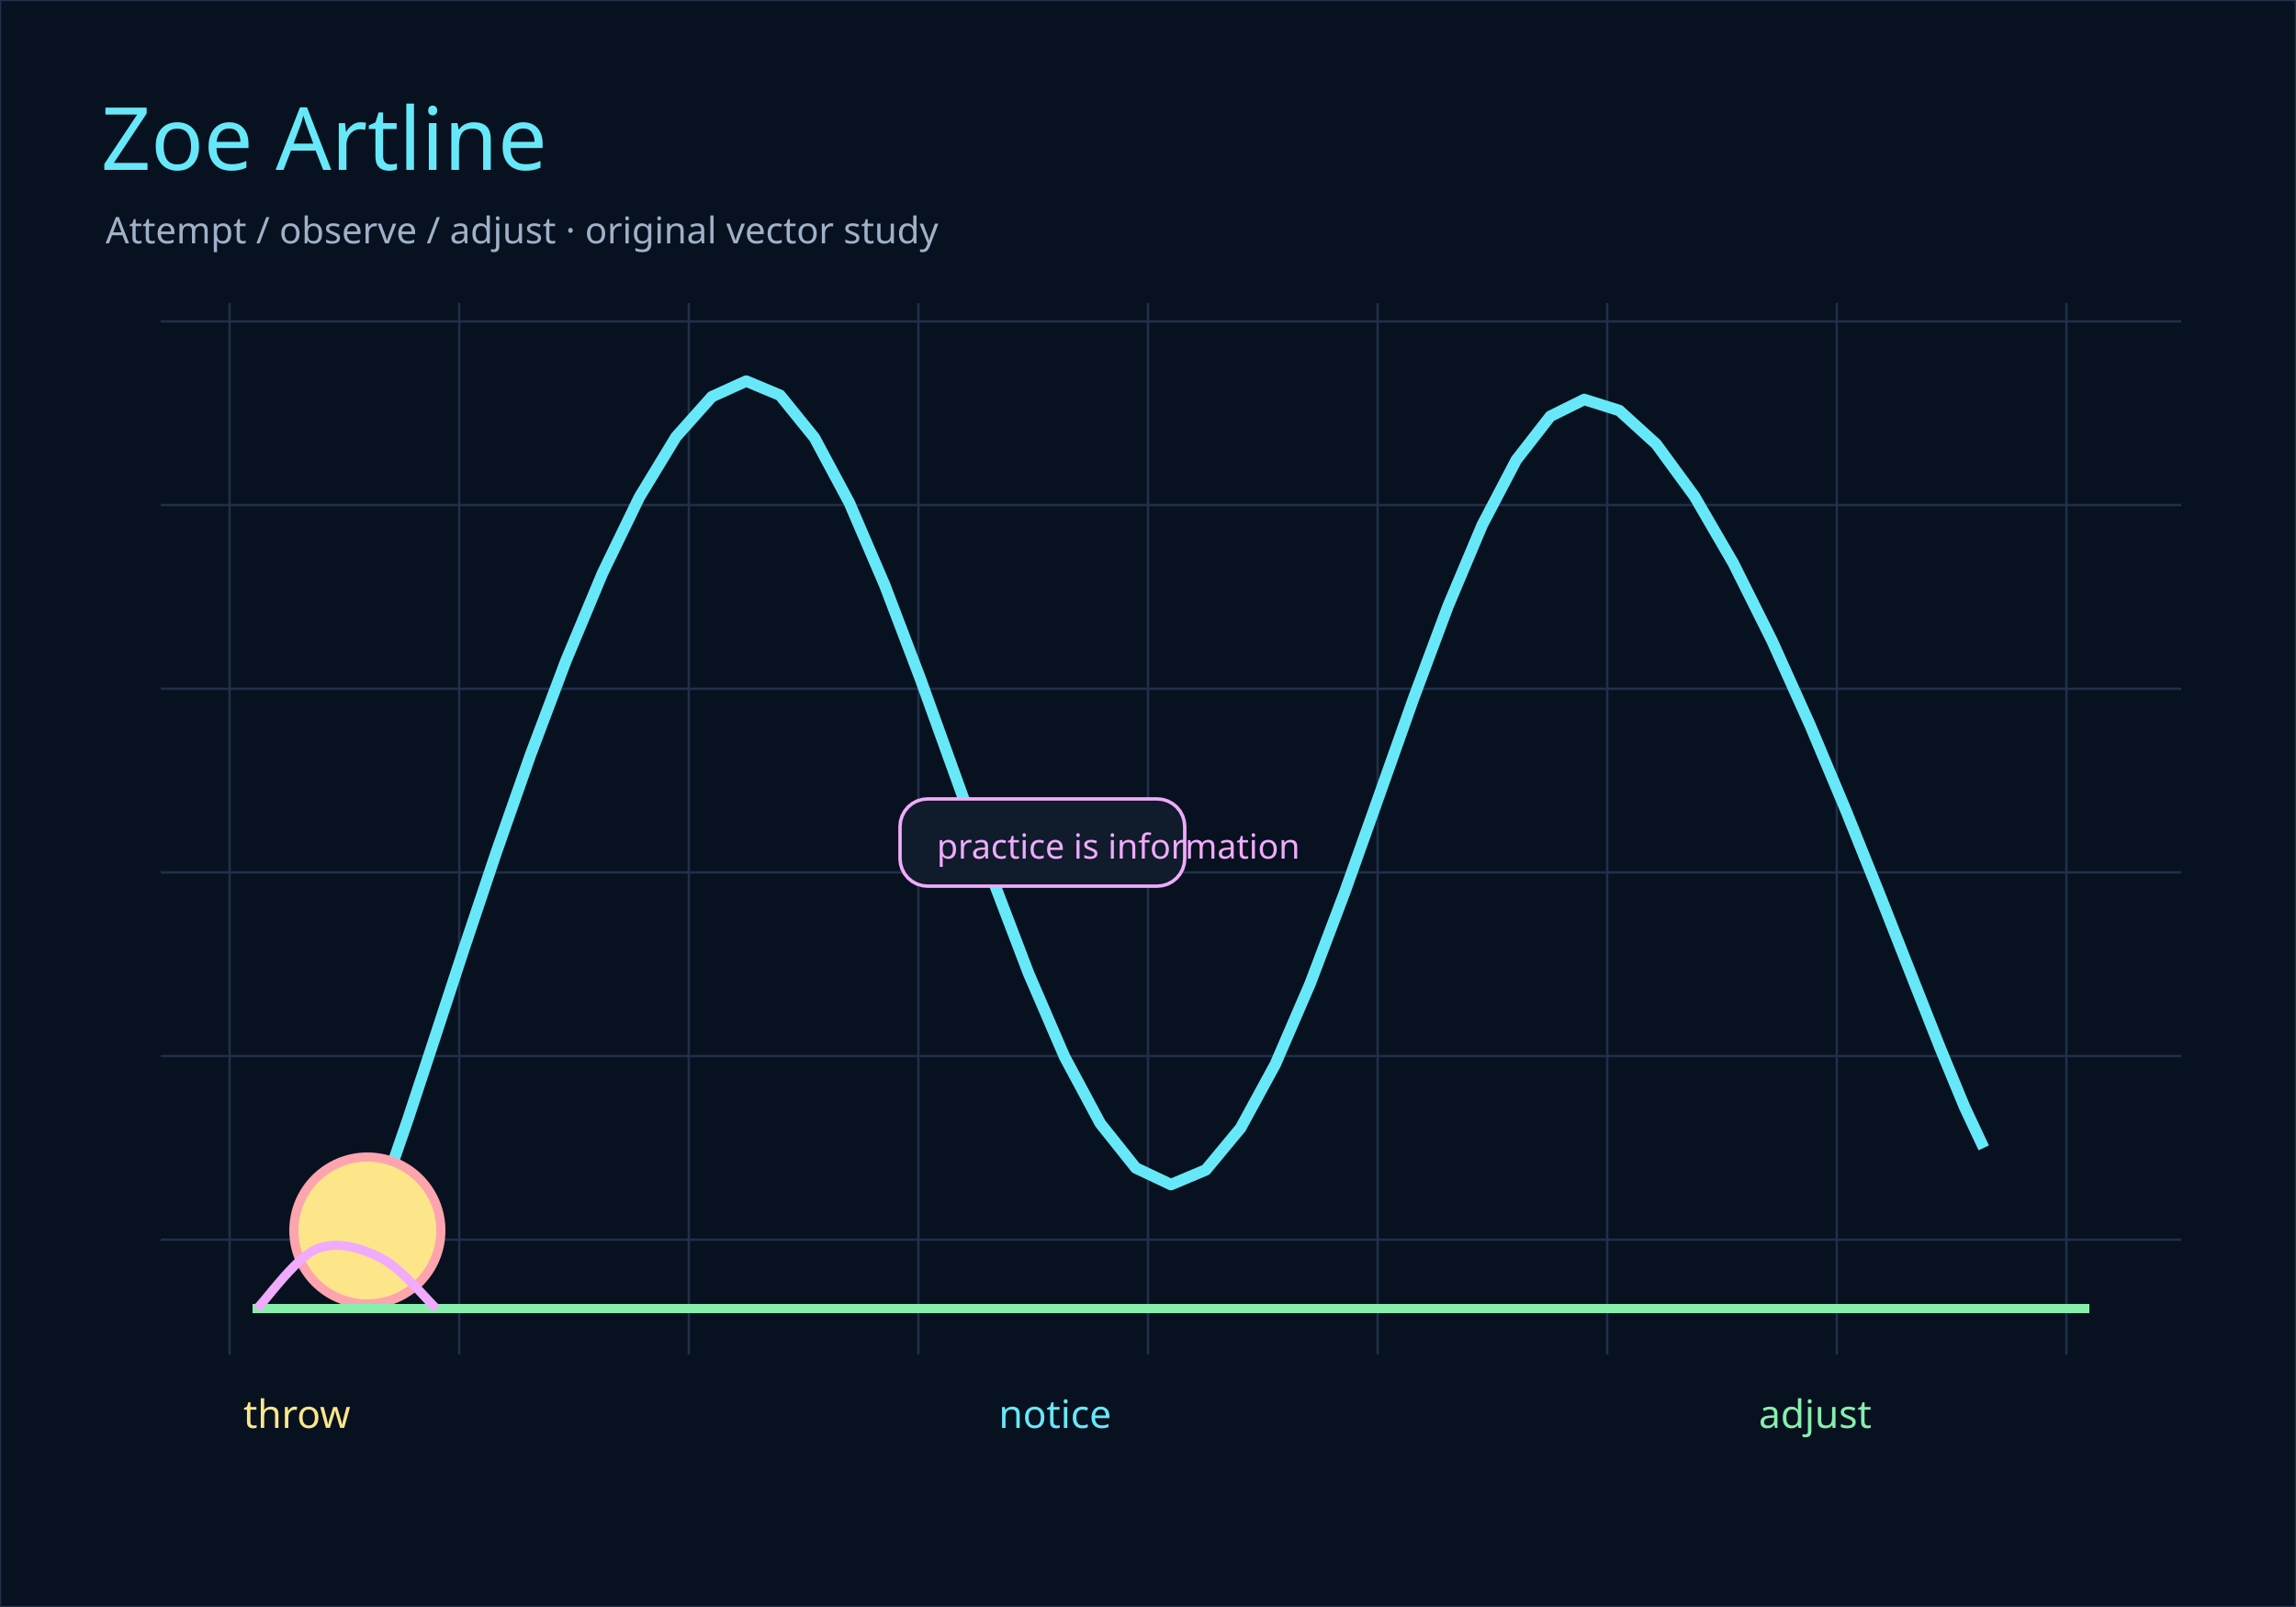
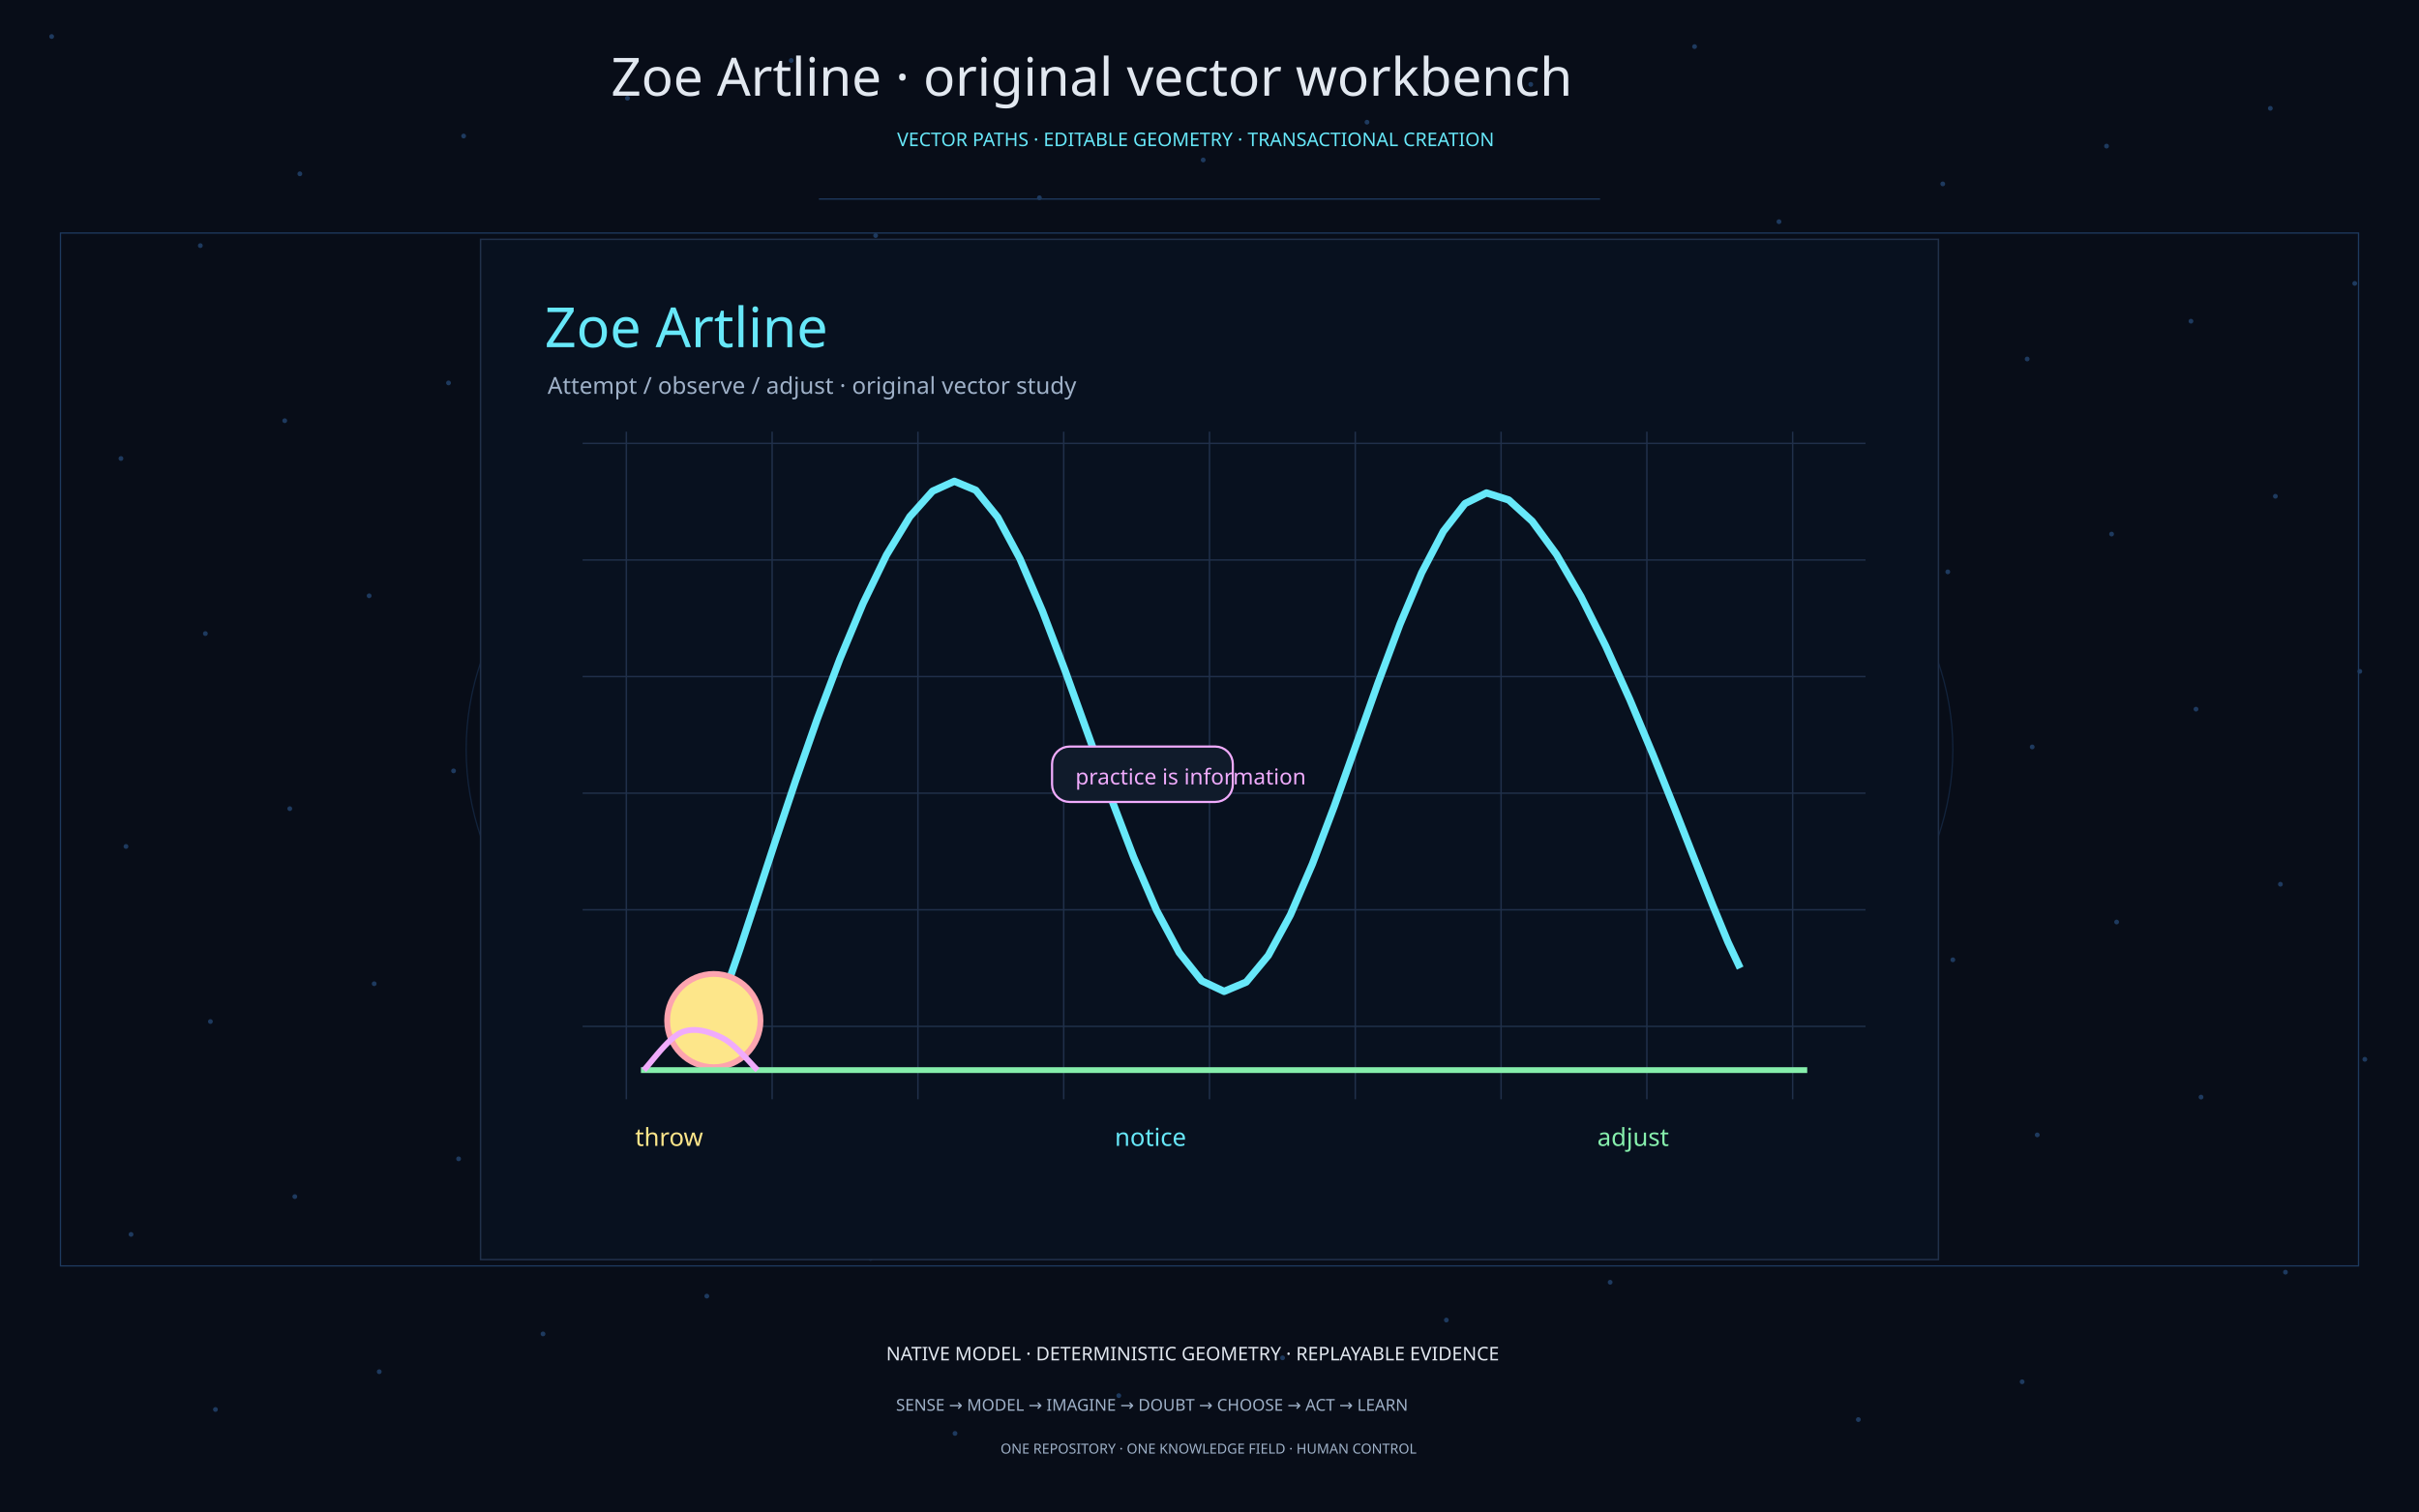
- <svg xmlns="http://www.w3.org/2000/svg" width="1400" height="980" viewBox="0 0 1000 700" role="img" aria-label="Zoe Artline · original vector workbench">
-   <rect x="0" y="0" width="1000.0" height="700.0" fill="#ffffff" />
+ <svg xmlns="http://www.w3.org/2000/svg" width="1920" height="1200" viewBox="0 0 1920 1200" role="img" aria-label="Zoe Artline · original vector workbench">
+   <rect x="0" y="0" width="1920.0" height="1200.0" fill="#ffffff" />
+   <g data-object-id="style-background">
+     <rect x="0.0" y="0.0" width="1920.0" height="1200.0" fill="#080d18" stroke="#080d18" stroke-width="1.0" />
+   </g>
+   <g data-object-id="style-star-0">
+     <ellipse cx="41.0" cy="29.0" rx="1.4" ry="1.4" fill="#1e3a5f" stroke="#1e3a5f" stroke-width="1.0" />
+   </g>
+   <g data-object-id="style-star-1">
+     <ellipse cx="238.0" cy="138.0" rx="1.4" ry="1.4" fill="#1e3a5f" stroke="#1e3a5f" stroke-width="1.0" />
+   </g>
+   <g data-object-id="style-star-2">
+     <ellipse cx="435.0" cy="247.0" rx="1.4" ry="1.4" fill="#1e3a5f" stroke="#1e3a5f" stroke-width="1.0" />
+   </g>
+   <g data-object-id="style-star-3">
+     <ellipse cx="632.0" cy="356.0" rx="1.4" ry="1.4" fill="#1e3a5f" stroke="#1e3a5f" stroke-width="1.0" />
+   </g>
+   <g data-object-id="style-star-4">
+     <ellipse cx="829.0" cy="465.0" rx="1.4" ry="1.4" fill="#1e3a5f" stroke="#1e3a5f" stroke-width="1.0" />
+   </g>
+   <g data-object-id="style-star-5">
+     <ellipse cx="1026.0" cy="574.0" rx="1.4" ry="1.4" fill="#1e3a5f" stroke="#1e3a5f" stroke-width="1.0" />
+   </g>
+   <g data-object-id="style-star-6">
+     <ellipse cx="1223.0" cy="683.0" rx="1.4" ry="1.4" fill="#1e3a5f" stroke="#1e3a5f" stroke-width="1.0" />
+   </g>
+   <g data-object-id="style-star-7">
+     <ellipse cx="1420.0" cy="792.0" rx="1.4" ry="1.4" fill="#1e3a5f" stroke="#1e3a5f" stroke-width="1.0" />
+   </g>
+   <g data-object-id="style-star-8">
+     <ellipse cx="1617.0" cy="901.0" rx="1.4" ry="1.4" fill="#1e3a5f" stroke="#1e3a5f" stroke-width="1.0" />
+   </g>
+   <g data-object-id="style-star-9">
+     <ellipse cx="1814.0" cy="1010.0" rx="1.4" ry="1.4" fill="#1e3a5f" stroke="#1e3a5f" stroke-width="1.0" />
+   </g>
+   <g data-object-id="style-star-10">
+     <ellipse cx="171.0" cy="1119.0" rx="1.4" ry="1.4" fill="#1e3a5f" stroke="#1e3a5f" stroke-width="1.0" />
+   </g>
+   <g data-object-id="style-star-11">
+     <ellipse cx="368.0" cy="108.0" rx="1.4" ry="1.4" fill="#1e3a5f" stroke="#1e3a5f" stroke-width="1.0" />
+   </g>
+   <g data-object-id="style-star-12">
+     <ellipse cx="565.0" cy="217.0" rx="1.4" ry="1.4" fill="#1e3a5f" stroke="#1e3a5f" stroke-width="1.0" />
+   </g>
+   <g data-object-id="style-star-13">
+     <ellipse cx="762.0" cy="326.0" rx="1.4" ry="1.4" fill="#1e3a5f" stroke="#1e3a5f" stroke-width="1.0" />
+   </g>
+   <g data-object-id="style-star-14">
+     <ellipse cx="959.0" cy="435.0" rx="1.4" ry="1.4" fill="#1e3a5f" stroke="#1e3a5f" stroke-width="1.0" />
+   </g>
+   <g data-object-id="style-star-15">
+     <ellipse cx="1156.0" cy="544.0" rx="1.4" ry="1.4" fill="#1e3a5f" stroke="#1e3a5f" stroke-width="1.0" />
+   </g>
+   <g data-object-id="style-star-16">
+     <ellipse cx="1353.0" cy="653.0" rx="1.4" ry="1.4" fill="#1e3a5f" stroke="#1e3a5f" stroke-width="1.0" />
+   </g>
+   <g data-object-id="style-star-17">
+     <ellipse cx="1550.0" cy="762.0" rx="1.4" ry="1.4" fill="#1e3a5f" stroke="#1e3a5f" stroke-width="1.0" />
+   </g>
+   <g data-object-id="style-star-18">
+     <ellipse cx="1747.0" cy="871.0" rx="1.4" ry="1.4" fill="#1e3a5f" stroke="#1e3a5f" stroke-width="1.0" />
+   </g>
+   <g data-object-id="style-star-19">
+     <ellipse cx="104.0" cy="980.0" rx="1.4" ry="1.4" fill="#1e3a5f" stroke="#1e3a5f" stroke-width="1.0" />
+   </g>
+   <g data-object-id="style-star-20">
+     <ellipse cx="301.0" cy="1089.0" rx="1.4" ry="1.4" fill="#1e3a5f" stroke="#1e3a5f" stroke-width="1.0" />
+   </g>
+   <g data-object-id="style-star-21">
+     <ellipse cx="498.0" cy="78.0" rx="1.4" ry="1.4" fill="#1e3a5f" stroke="#1e3a5f" stroke-width="1.0" />
+   </g>
+   <g data-object-id="style-star-22">
+     <ellipse cx="695.0" cy="187.0" rx="1.4" ry="1.4" fill="#1e3a5f" stroke="#1e3a5f" stroke-width="1.0" />
+   </g>
+   <g data-object-id="style-star-23">
+     <ellipse cx="892.0" cy="296.0" rx="1.4" ry="1.4" fill="#1e3a5f" stroke="#1e3a5f" stroke-width="1.0" />
+   </g>
+   <g data-object-id="style-star-24">
+     <ellipse cx="1089.0" cy="405.0" rx="1.4" ry="1.4" fill="#1e3a5f" stroke="#1e3a5f" stroke-width="1.0" />
+   </g>
+   <g data-object-id="style-star-25">
+     <ellipse cx="1286.0" cy="514.0" rx="1.4" ry="1.4" fill="#1e3a5f" stroke="#1e3a5f" stroke-width="1.0" />
+   </g>
+   <g data-object-id="style-star-26">
+     <ellipse cx="1483.0" cy="623.0" rx="1.4" ry="1.4" fill="#1e3a5f" stroke="#1e3a5f" stroke-width="1.0" />
+   </g>
+   <g data-object-id="style-star-27">
+     <ellipse cx="1680.0" cy="732.0" rx="1.4" ry="1.4" fill="#1e3a5f" stroke="#1e3a5f" stroke-width="1.0" />
+   </g>
+   <g data-object-id="style-star-28">
+     <ellipse cx="1877.0" cy="841.0" rx="1.4" ry="1.4" fill="#1e3a5f" stroke="#1e3a5f" stroke-width="1.0" />
+   </g>
+   <g data-object-id="style-star-29">
+     <ellipse cx="234.0" cy="950.0" rx="1.4" ry="1.4" fill="#1e3a5f" stroke="#1e3a5f" stroke-width="1.0" />
+   </g>
+   <g data-object-id="style-star-30">
+     <ellipse cx="431.0" cy="1059.0" rx="1.4" ry="1.4" fill="#1e3a5f" stroke="#1e3a5f" stroke-width="1.0" />
+   </g>
+   <g data-object-id="style-star-31">
+     <ellipse cx="628.0" cy="48.0" rx="1.4" ry="1.4" fill="#1e3a5f" stroke="#1e3a5f" stroke-width="1.0" />
+   </g>
+   <g data-object-id="style-star-32">
+     <ellipse cx="825.0" cy="157.0" rx="1.4" ry="1.4" fill="#1e3a5f" stroke="#1e3a5f" stroke-width="1.0" />
+   </g>
+   <g data-object-id="style-star-33">
+     <ellipse cx="1022.0" cy="266.0" rx="1.4" ry="1.4" fill="#1e3a5f" stroke="#1e3a5f" stroke-width="1.0" />
+   </g>
+   <g data-object-id="style-star-34">
+     <ellipse cx="1219.0" cy="375.0" rx="1.4" ry="1.4" fill="#1e3a5f" stroke="#1e3a5f" stroke-width="1.0" />
+   </g>
+   <g data-object-id="style-star-35">
+     <ellipse cx="1416.0" cy="484.0" rx="1.4" ry="1.4" fill="#1e3a5f" stroke="#1e3a5f" stroke-width="1.0" />
+   </g>
+   <g data-object-id="style-star-36">
+     <ellipse cx="1613.0" cy="593.0" rx="1.4" ry="1.4" fill="#1e3a5f" stroke="#1e3a5f" stroke-width="1.0" />
+   </g>
+   <g data-object-id="style-star-37">
+     <ellipse cx="1810.0" cy="702.0" rx="1.4" ry="1.4" fill="#1e3a5f" stroke="#1e3a5f" stroke-width="1.0" />
+   </g>
+   <g data-object-id="style-star-38">
+     <ellipse cx="167.0" cy="811.0" rx="1.4" ry="1.4" fill="#1e3a5f" stroke="#1e3a5f" stroke-width="1.0" />
+   </g>
+   <g data-object-id="style-star-39">
+     <ellipse cx="364.0" cy="920.0" rx="1.4" ry="1.4" fill="#1e3a5f" stroke="#1e3a5f" stroke-width="1.0" />
+   </g>
+   <g data-object-id="style-star-40">
+     <ellipse cx="561.0" cy="1029.0" rx="1.4" ry="1.4" fill="#1e3a5f" stroke="#1e3a5f" stroke-width="1.0" />
+   </g>
+   <g data-object-id="style-star-41">
+     <ellipse cx="758.0" cy="1138.0" rx="1.4" ry="1.4" fill="#1e3a5f" stroke="#1e3a5f" stroke-width="1.0" />
+   </g>
+   <g data-object-id="style-star-42">
+     <ellipse cx="955.0" cy="127.0" rx="1.4" ry="1.4" fill="#1e3a5f" stroke="#1e3a5f" stroke-width="1.0" />
+   </g>
+   <g data-object-id="style-star-43">
+     <ellipse cx="1152.0" cy="236.0" rx="1.4" ry="1.4" fill="#1e3a5f" stroke="#1e3a5f" stroke-width="1.0" />
+   </g>
+   <g data-object-id="style-star-44">
+     <ellipse cx="1349.0" cy="345.0" rx="1.4" ry="1.4" fill="#1e3a5f" stroke="#1e3a5f" stroke-width="1.0" />
+   </g>
+   <g data-object-id="style-star-45">
+     <ellipse cx="1546.0" cy="454.0" rx="1.4" ry="1.4" fill="#1e3a5f" stroke="#1e3a5f" stroke-width="1.0" />
+   </g>
+   <g data-object-id="style-star-46">
+     <ellipse cx="1743.0" cy="563.0" rx="1.4" ry="1.4" fill="#1e3a5f" stroke="#1e3a5f" stroke-width="1.0" />
+   </g>
+   <g data-object-id="style-star-47">
+     <ellipse cx="100.0" cy="672.0" rx="1.4" ry="1.4" fill="#1e3a5f" stroke="#1e3a5f" stroke-width="1.0" />
+   </g>
+   <g data-object-id="style-star-48">
+     <ellipse cx="297.0" cy="781.0" rx="1.4" ry="1.4" fill="#1e3a5f" stroke="#1e3a5f" stroke-width="1.0" />
+   </g>
+   <g data-object-id="style-star-49">
+     <ellipse cx="494.0" cy="890.0" rx="1.4" ry="1.4" fill="#1e3a5f" stroke="#1e3a5f" stroke-width="1.0" />
+   </g>
+   <g data-object-id="style-star-50">
+     <ellipse cx="691.0" cy="999.0" rx="1.4" ry="1.4" fill="#1e3a5f" stroke="#1e3a5f" stroke-width="1.0" />
+   </g>
+   <g data-object-id="style-star-51">
+     <ellipse cx="888.0" cy="1108.0" rx="1.4" ry="1.4" fill="#1e3a5f" stroke="#1e3a5f" stroke-width="1.0" />
+   </g>
+   <g data-object-id="style-star-52">
+     <ellipse cx="1085.0" cy="97.0" rx="1.4" ry="1.4" fill="#1e3a5f" stroke="#1e3a5f" stroke-width="1.0" />
+   </g>
+   <g data-object-id="style-star-53">
+     <ellipse cx="1282.0" cy="206.0" rx="1.4" ry="1.4" fill="#1e3a5f" stroke="#1e3a5f" stroke-width="1.0" />
+   </g>
+   <g data-object-id="style-star-54">
+     <ellipse cx="1479.0" cy="315.0" rx="1.4" ry="1.4" fill="#1e3a5f" stroke="#1e3a5f" stroke-width="1.0" />
+   </g>
+   <g data-object-id="style-star-55">
+     <ellipse cx="1676.0" cy="424.0" rx="1.4" ry="1.4" fill="#1e3a5f" stroke="#1e3a5f" stroke-width="1.0" />
+   </g>
+   <g data-object-id="style-star-56">
+     <ellipse cx="1873.0" cy="533.0" rx="1.4" ry="1.4" fill="#1e3a5f" stroke="#1e3a5f" stroke-width="1.0" />
+   </g>
+   <g data-object-id="style-star-57">
+     <ellipse cx="230.0" cy="642.0" rx="1.4" ry="1.4" fill="#1e3a5f" stroke="#1e3a5f" stroke-width="1.0" />
+   </g>
+   <g data-object-id="style-star-58">
+     <ellipse cx="427.0" cy="751.0" rx="1.4" ry="1.4" fill="#1e3a5f" stroke="#1e3a5f" stroke-width="1.0" />
+   </g>
+   <g data-object-id="style-star-59">
+     <ellipse cx="624.0" cy="860.0" rx="1.4" ry="1.4" fill="#1e3a5f" stroke="#1e3a5f" stroke-width="1.0" />
+   </g>
+   <g data-object-id="style-star-60">
+     <ellipse cx="821.0" cy="969.0" rx="1.4" ry="1.4" fill="#1e3a5f" stroke="#1e3a5f" stroke-width="1.0" />
+   </g>
+   <g data-object-id="style-star-61">
+     <ellipse cx="1018.0" cy="1078.0" rx="1.4" ry="1.4" fill="#1e3a5f" stroke="#1e3a5f" stroke-width="1.0" />
+   </g>
+   <g data-object-id="style-star-62">
+     <ellipse cx="1215.0" cy="67.0" rx="1.4" ry="1.4" fill="#1e3a5f" stroke="#1e3a5f" stroke-width="1.0" />
+   </g>
+   <g data-object-id="style-star-63">
+     <ellipse cx="1412.0" cy="176.0" rx="1.4" ry="1.4" fill="#1e3a5f" stroke="#1e3a5f" stroke-width="1.0" />
+   </g>
+   <g data-object-id="style-star-64">
+     <ellipse cx="1609.0" cy="285.0" rx="1.4" ry="1.4" fill="#1e3a5f" stroke="#1e3a5f" stroke-width="1.0" />
+   </g>
+   <g data-object-id="style-star-65">
+     <ellipse cx="1806.0" cy="394.0" rx="1.4" ry="1.4" fill="#1e3a5f" stroke="#1e3a5f" stroke-width="1.0" />
+   </g>
+   <g data-object-id="style-star-66">
+     <ellipse cx="163.0" cy="503.0" rx="1.4" ry="1.4" fill="#1e3a5f" stroke="#1e3a5f" stroke-width="1.0" />
+   </g>
+   <g data-object-id="style-star-67">
+     <ellipse cx="360.0" cy="612.0" rx="1.4" ry="1.4" fill="#1e3a5f" stroke="#1e3a5f" stroke-width="1.0" />
+   </g>
+   <g data-object-id="style-star-68">
+     <ellipse cx="557.0" cy="721.0" rx="1.4" ry="1.4" fill="#1e3a5f" stroke="#1e3a5f" stroke-width="1.0" />
+   </g>
+   <g data-object-id="style-star-69">
+     <ellipse cx="754.0" cy="830.0" rx="1.4" ry="1.4" fill="#1e3a5f" stroke="#1e3a5f" stroke-width="1.0" />
+   </g>
+   <g data-object-id="style-star-70">
+     <ellipse cx="951.0" cy="939.0" rx="1.4" ry="1.4" fill="#1e3a5f" stroke="#1e3a5f" stroke-width="1.0" />
+   </g>
+   <g data-object-id="style-star-71">
+     <ellipse cx="1148.0" cy="1048.0" rx="1.4" ry="1.4" fill="#1e3a5f" stroke="#1e3a5f" stroke-width="1.0" />
+   </g>
+   <g data-object-id="style-star-72">
+     <ellipse cx="1345.0" cy="37.0" rx="1.4" ry="1.4" fill="#1e3a5f" stroke="#1e3a5f" stroke-width="1.0" />
+   </g>
+   <g data-object-id="style-star-73">
+     <ellipse cx="1542.0" cy="146.0" rx="1.4" ry="1.4" fill="#1e3a5f" stroke="#1e3a5f" stroke-width="1.0" />
+   </g>
+   <g data-object-id="style-star-74">
+     <ellipse cx="1739.0" cy="255.0" rx="1.4" ry="1.4" fill="#1e3a5f" stroke="#1e3a5f" stroke-width="1.0" />
+   </g>
+   <g data-object-id="style-star-75">
+     <ellipse cx="96.0" cy="364.0" rx="1.4" ry="1.4" fill="#1e3a5f" stroke="#1e3a5f" stroke-width="1.0" />
+   </g>
+   <g data-object-id="style-star-76">
+     <ellipse cx="293.0" cy="473.0" rx="1.4" ry="1.4" fill="#1e3a5f" stroke="#1e3a5f" stroke-width="1.0" />
+   </g>
+   <g data-object-id="style-star-77">
+     <ellipse cx="490.0" cy="582.0" rx="1.4" ry="1.4" fill="#1e3a5f" stroke="#1e3a5f" stroke-width="1.0" />
+   </g>
+   <g data-object-id="style-star-78">
+     <ellipse cx="687.0" cy="691.0" rx="1.4" ry="1.4" fill="#1e3a5f" stroke="#1e3a5f" stroke-width="1.0" />
+   </g>
+   <g data-object-id="style-star-79">
+     <ellipse cx="884.0" cy="800.0" rx="1.4" ry="1.4" fill="#1e3a5f" stroke="#1e3a5f" stroke-width="1.0" />
+   </g>
+   <g data-object-id="style-star-80">
+     <ellipse cx="1081.0" cy="909.0" rx="1.4" ry="1.4" fill="#1e3a5f" stroke="#1e3a5f" stroke-width="1.0" />
+   </g>
+   <g data-object-id="style-star-81">
+     <ellipse cx="1278.0" cy="1018.0" rx="1.4" ry="1.4" fill="#1e3a5f" stroke="#1e3a5f" stroke-width="1.0" />
+   </g>
+   <g data-object-id="style-star-82">
+     <ellipse cx="1475.0" cy="1127.0" rx="1.4" ry="1.4" fill="#1e3a5f" stroke="#1e3a5f" stroke-width="1.0" />
+   </g>
+   <g data-object-id="style-star-83">
+     <ellipse cx="1672.0" cy="116.0" rx="1.4" ry="1.4" fill="#1e3a5f" stroke="#1e3a5f" stroke-width="1.0" />
+   </g>
+   <g data-object-id="style-star-84">
+     <ellipse cx="1869.0" cy="225.0" rx="1.4" ry="1.4" fill="#1e3a5f" stroke="#1e3a5f" stroke-width="1.0" />
+   </g>
+   <g data-object-id="style-star-85">
+     <ellipse cx="226.0" cy="334.0" rx="1.4" ry="1.4" fill="#1e3a5f" stroke="#1e3a5f" stroke-width="1.0" />
+   </g>
+   <g data-object-id="style-star-86">
+     <ellipse cx="423.0" cy="443.0" rx="1.4" ry="1.4" fill="#1e3a5f" stroke="#1e3a5f" stroke-width="1.0" />
+   </g>
+   <g data-object-id="style-star-87">
+     <ellipse cx="620.0" cy="552.0" rx="1.4" ry="1.4" fill="#1e3a5f" stroke="#1e3a5f" stroke-width="1.0" />
+   </g>
+   <g data-object-id="style-star-88">
+     <ellipse cx="817.0" cy="661.0" rx="1.4" ry="1.4" fill="#1e3a5f" stroke="#1e3a5f" stroke-width="1.0" />
+   </g>
+   <g data-object-id="style-star-89">
+     <ellipse cx="1014.0" cy="770.0" rx="1.4" ry="1.4" fill="#1e3a5f" stroke="#1e3a5f" stroke-width="1.0" />
+   </g>
+   <g data-object-id="style-star-90">
+     <ellipse cx="1211.0" cy="879.0" rx="1.4" ry="1.4" fill="#1e3a5f" stroke="#1e3a5f" stroke-width="1.0" />
+   </g>
+   <g data-object-id="style-star-91">
+     <ellipse cx="1408.0" cy="988.0" rx="1.4" ry="1.4" fill="#1e3a5f" stroke="#1e3a5f" stroke-width="1.0" />
+   </g>
+   <g data-object-id="style-star-92">
+     <ellipse cx="1605.0" cy="1097.0" rx="1.4" ry="1.4" fill="#1e3a5f" stroke="#1e3a5f" stroke-width="1.0" />
+   </g>
+   <g data-object-id="style-star-93">
+     <ellipse cx="1802.0" cy="86.0" rx="1.4" ry="1.4" fill="#1e3a5f" stroke="#1e3a5f" stroke-width="1.0" />
+   </g>
+   <g data-object-id="style-star-94">
+     <ellipse cx="159.0" cy="195.0" rx="1.4" ry="1.4" fill="#1e3a5f" stroke="#1e3a5f" stroke-width="1.0" />
+   </g>
+   <g data-object-id="style-star-95">
+     <ellipse cx="356.0" cy="304.0" rx="1.4" ry="1.4" fill="#1e3a5f" stroke="#1e3a5f" stroke-width="1.0" />
+   </g>
+   <g data-object-id="style-title">
+     <text x="484.98" y="76.0" font-family="sans-serif" font-size="42.0" fill="#e2e8f0">Zoe Artline · original vector workbench</text>
+   </g>
+   <g data-object-id="style-subtitle">
+     <text x="712.05" y="116.0" font-family="sans-serif" font-size="15.0" fill="#67e8f9">VECTOR PATHS · EDITABLE GEOMETRY · TRANSACTIONAL CREATION</text>
+   </g>
+   <g data-object-id="style-header-rule">
+     <polyline points="650,158 1270,158" stroke-linejoin="round" fill="none" stroke="#1e3a5f" stroke-width="1.0" />
+   </g>
+   <g data-object-id="style-content-frame">
+     <rect x="48.0" y="185.0" width="1824.0" height="820.0" fill="none" stroke="#1e3a5f" stroke-width="1.0" />
+   </g>
+   <g data-object-id="style-content-orbit">
+     <ellipse cx="960.0" cy="595.0" rx="590.0" ry="350.0" fill="none" stroke="#12233c" stroke-width="1.0" />
+   </g>
  <g data-object-id="element-1">
-     <rect x="0.0" y="0.0" width="1000.0" height="700.0" fill="#08111f" stroke="#20304a" stroke-width="1.0" />
+     <rect x="381.429" y="190" width="1157.143" height="810.0" fill="#08111f" stroke="#20304a" stroke-width="1.157" />
  </g>
  <g data-object-id="element-2">
-     <text x="44.0" y="74.0" font-family="sans-serif" font-size="38.0" fill="#67e8f9">Zoe Artline</text>
+     <text x="432.343" y="275.629" font-family="sans-serif" font-size="43.971" fill="#67e8f9">Zoe Artline</text>
  </g>
  <g data-object-id="element-3">
-     <text x="46.0" y="106.0" font-family="sans-serif" font-size="16.0" fill="#9fb1c8">Attempt / observe / adjust · original vector study</text>
+     <text x="434.657" y="312.657" font-family="sans-serif" font-size="18.514" fill="#9fb1c8">Attempt / observe / adjust · original vector study</text>
  </g>
  <g data-object-id="element-4">
-     <polyline points="100,132 100,590" stroke-linejoin="round" fill="none" stroke="#20304a" stroke-width="1.0" />
+     <polyline points="497.143,342.743 497.143,872.714" stroke-linejoin="round" fill="none" stroke="#20304a" stroke-width="1.157" />
  </g>
  <g data-object-id="element-5">
-     <polyline points="200,132 200,590" stroke-linejoin="round" fill="none" stroke="#20304a" stroke-width="1.0" />
+     <polyline points="612.857,342.743 612.857,872.714" stroke-linejoin="round" fill="none" stroke="#20304a" stroke-width="1.157" />
  </g>
  <g data-object-id="element-6">
-     <polyline points="300,132 300,590" stroke-linejoin="round" fill="none" stroke="#20304a" stroke-width="1.0" />
+     <polyline points="728.571,342.743 728.571,872.714" stroke-linejoin="round" fill="none" stroke="#20304a" stroke-width="1.157" />
  </g>
  <g data-object-id="element-7">
-     <polyline points="400,132 400,590" stroke-linejoin="round" fill="none" stroke="#20304a" stroke-width="1.0" />
+     <polyline points="844.286,342.743 844.286,872.714" stroke-linejoin="round" fill="none" stroke="#20304a" stroke-width="1.157" />
  </g>
  <g data-object-id="element-8">
-     <polyline points="500,132 500,590" stroke-linejoin="round" fill="none" stroke="#20304a" stroke-width="1.0" />
+     <polyline points="960,342.743 960,872.714" stroke-linejoin="round" fill="none" stroke="#20304a" stroke-width="1.157" />
  </g>
  <g data-object-id="element-9">
-     <polyline points="600,132 600,590" stroke-linejoin="round" fill="none" stroke="#20304a" stroke-width="1.0" />
+     <polyline points="1075.71,342.743 1075.71,872.714" stroke-linejoin="round" fill="none" stroke="#20304a" stroke-width="1.157" />
  </g>
  <g data-object-id="element-10">
-     <polyline points="700,132 700,590" stroke-linejoin="round" fill="none" stroke="#20304a" stroke-width="1.0" />
+     <polyline points="1191.43,342.743 1191.43,872.714" stroke-linejoin="round" fill="none" stroke="#20304a" stroke-width="1.157" />
  </g>
  <g data-object-id="element-11">
-     <polyline points="800,132 800,590" stroke-linejoin="round" fill="none" stroke="#20304a" stroke-width="1.0" />
+     <polyline points="1307.14,342.743 1307.14,872.714" stroke-linejoin="round" fill="none" stroke="#20304a" stroke-width="1.157" />
  </g>
  <g data-object-id="element-12">
-     <polyline points="900,132 900,590" stroke-linejoin="round" fill="none" stroke="#20304a" stroke-width="1.0" />
+     <polyline points="1422.86,342.743 1422.86,872.714" stroke-linejoin="round" fill="none" stroke="#20304a" stroke-width="1.157" />
  </g>
  <g data-object-id="element-13">
-     <polyline points="70,140 950,140" stroke-linejoin="round" fill="none" stroke="#20304a" stroke-width="1.0" />
+     <polyline points="462.429,352 1480.71,352" stroke-linejoin="round" fill="none" stroke="#20304a" stroke-width="1.157" />
  </g>
  <g data-object-id="element-14">
-     <polyline points="70,220 950,220" stroke-linejoin="round" fill="none" stroke="#20304a" stroke-width="1.0" />
+     <polyline points="462.429,444.571 1480.71,444.571" stroke-linejoin="round" fill="none" stroke="#20304a" stroke-width="1.157" />
  </g>
  <g data-object-id="element-15">
-     <polyline points="70,300 950,300" stroke-linejoin="round" fill="none" stroke="#20304a" stroke-width="1.0" />
+     <polyline points="462.429,537.143 1480.71,537.143" stroke-linejoin="round" fill="none" stroke="#20304a" stroke-width="1.157" />
  </g>
  <g data-object-id="element-16">
-     <polyline points="70,380 950,380" stroke-linejoin="round" fill="none" stroke="#20304a" stroke-width="1.0" />
+     <polyline points="462.429,629.714 1480.71,629.714" stroke-linejoin="round" fill="none" stroke="#20304a" stroke-width="1.157" />
  </g>
  <g data-object-id="element-17">
-     <polyline points="70,460 950,460" stroke-linejoin="round" fill="none" stroke="#20304a" stroke-width="1.0" />
+     <polyline points="462.429,722.286 1480.71,722.286" stroke-linejoin="round" fill="none" stroke="#20304a" stroke-width="1.157" />
  </g>
  <g data-object-id="element-18">
-     <polyline points="70,540 950,540" stroke-linejoin="round" fill="none" stroke="#20304a" stroke-width="1.0" />
+     <polyline points="462.429,814.857 1480.71,814.857" stroke-linejoin="round" fill="none" stroke="#20304a" stroke-width="1.157" />
  </g>
  <g data-object-id="element-19">
-     <polyline points="160,536 167.909,515.829 177.72,487.412 189.18,452.641 202.037,413.407 216.04,371.605 230.938,329.125 246.477,287.861 262.407,249.704 278.477,216.547 294.433,190.282 310.025,172.803 325,166 339.732,172.161 354.734,190.676 369.961,219.094 385.37,254.963 400.919,295.832 416.562,339.25 432.258,382.765 447.963,423.926 463.633,460.281 479.225,489.38 494.695,508.77 510,516 525.194,509.602 540.359,491.315 555.492,463.5 570.593,428.519 585.658,388.731 600.688,346.5 615.679,304.185 630.63,264.148 645.539,228.75 660.405,200.352 675.226,181.315 690,174 705.264,178.817 721.361,193.449 738,216.172 754.889,245.259 771.736,278.986 788.25,315.625 804.139,353.452 819.111,390.741 832.875,425.766 845.139,456.801 855.611,482.121 864,500" stroke-linejoin="round" fill="none" stroke="#67e8f9" stroke-width="5.0" />
+     <polyline points="566.571,810.229 575.724,786.888 587.076,754.005 600.336,713.77 615.214,668.371 631.418,620 648.656,570.845 666.638,523.096 685.071,478.943 703.666,440.576 722.129,410.184 740.171,389.957 757.5,382.086 774.547,389.215 791.906,410.639 809.526,443.523 827.357,485.029 845.349,532.32 863.451,582.561 881.613,632.914 899.786,680.543 917.918,722.611 935.96,756.282 953.861,778.719 971.571,787.086 989.153,779.682 1006.7,758.521 1024.21,726.336 1041.69,685.857 1059.12,639.818 1076.51,590.95 1093.86,541.986 1111.16,495.657 1128.41,454.696 1145.61,421.836 1162.76,399.807 1179.86,391.343 1197.52,396.916 1216.15,413.848 1235.4,440.142 1254.94,473.8 1274.44,512.826 1293.55,555.223 1311.93,598.994 1329.26,642.143 1345.18,682.672 1359.38,718.584 1371.49,747.883 1381.2,768.571" stroke-linejoin="round" fill="none" stroke="#67e8f9" stroke-width="5.786" />
  </g>
  <g data-object-id="element-20">
-     <ellipse cx="160.0" cy="536.0" rx="32.0" ry="32.0" fill="#fde68a" stroke="#fda4af" stroke-width="4.0" />
+     <ellipse cx="566.571" cy="810.229" rx="37.029" ry="37.029" fill="#fde68a" stroke="#fda4af" stroke-width="4.629" />
  </g>
  <g data-object-id="element-21">
-     <polyline points="110,570 910,570" stroke-linejoin="round" fill="none" stroke="#86efac" stroke-width="4.0" />
+     <polyline points="508.714,849.571 1434.43,849.571" stroke-linejoin="round" fill="none" stroke="#86efac" stroke-width="4.629" />
  </g>
  <g data-object-id="element-22">
-     <polyline points="112,570 113.25,568.648 114.806,566.824 116.625,564.625 118.667,562.148 120.889,559.491 123.25,556.75 125.708,554.023 128.222,551.407 130.75,549 133.25,546.898 135.681,545.199 138,544 140.276,543.226 142.597,542.722 144.953,542.469 147.333,542.444 149.727,542.628 152.125,543 154.516,543.538 156.889,544.222 159.234,545.031 161.542,545.944 163.8,546.941 166,548 168.216,549.273 170.509,550.88 172.844,552.75 175.185,554.815 177.499,557.005 179.75,559.25 181.904,561.481 183.926,563.63 185.781,565.625 187.435,567.398 188.853,568.88 190,570" stroke-linejoin="round" fill="none" stroke="#f0abfc" stroke-width="4.0" />
+     <polyline points="511.029,849.571 512.475,848.007 514.275,845.896 516.38,843.352 518.743,840.486 521.314,837.411 524.046,834.239 526.891,831.084 529.8,828.057 532.725,825.271 535.618,822.839 538.43,820.873 541.114,819.486 543.748,818.59 546.434,818.007 549.16,817.714 551.914,817.686 554.685,817.899 557.459,818.329 560.225,818.951 562.971,819.743 565.685,820.679 568.355,821.736 570.969,822.889 573.514,824.114 576.079,825.588 578.732,827.446 581.433,829.611 584.143,832 586.82,834.534 589.425,837.132 591.917,839.714 594.257,842.2 596.404,844.509 598.318,846.561 599.958,848.275 601.286,849.571" stroke-linejoin="round" fill="none" stroke="#f0abfc" stroke-width="4.629" />
  </g>
  <g data-object-id="element-23">
-     <text x="106.0" y="622.0" font-family="sans-serif" font-size="17.0" fill="#fde68a">throw</text>
+     <text x="504.086" y="909.743" font-family="sans-serif" font-size="19.671" fill="#fde68a">throw</text>
  </g>
  <g data-object-id="element-24">
-     <text x="435.0" y="622.0" font-family="sans-serif" font-size="17.0" fill="#67e8f9">notice</text>
+     <text x="884.786" y="909.743" font-family="sans-serif" font-size="19.671" fill="#67e8f9">notice</text>
  </g>
  <g data-object-id="element-25">
-     <text x="766.0" y="622.0" font-family="sans-serif" font-size="17.0" fill="#86efac">adjust</text>
+     <text x="1267.8" y="909.743" font-family="sans-serif" font-size="19.671" fill="#86efac">adjust</text>
  </g>
  <g data-object-id="element-26">
-     <polygon points="392,360 392.231,357.659 392.913,355.408 394.022,353.333 395.515,351.515 397.333,350.022 399.408,348.913 401.659,348.231 404,348 504,348 506.341,348.231 508.592,348.913 510.667,350.022 512.485,351.515 513.978,353.333 515.087,355.408 515.769,357.659 516,360 516,374 515.769,376.341 515.087,378.592 513.978,380.667 512.485,382.485 510.667,383.978 508.592,385.087 506.341,385.769 504,386 404,386 401.659,385.769 399.408,385.087 397.333,383.978 395.515,382.485 394.022,380.667 392.913,378.592 392.231,376.341 392,374" stroke-linejoin="round" fill="#101b2b" stroke="#f0abfc" stroke-width="1.5" />
+     <polygon points="835.029,606.571 835.295,603.862 836.086,601.258 837.369,598.857 839.096,596.753 841.2,595.026 843.6,593.743 846.205,592.953 848.914,592.686 964.629,592.686 967.338,592.953 969.942,593.743 972.343,595.026 974.447,596.753 976.174,598.857 977.457,601.258 978.247,603.862 978.514,606.571 978.514,622.771 978.247,625.48 977.457,628.085 976.174,630.486 974.447,632.59 972.343,634.317 969.942,635.6 967.338,636.39 964.629,636.657 848.914,636.657 846.205,636.39 843.6,635.6 841.2,634.317 839.096,632.59 837.369,630.486 836.086,628.085 835.295,625.48 835.029,622.771" stroke-linejoin="round" fill="#101b2b" stroke="#f0abfc" stroke-width="1.736" />
  </g>
  <g data-object-id="element-27">
-     <text x="408.0" y="374.0" font-family="sans-serif" font-size="15.0" fill="#f0abfc">practice is information</text>
+     <text x="853.543" y="622.771" font-family="sans-serif" font-size="17.357" fill="#f0abfc">practice is information</text>
+   </g>
+   <g data-object-id="style-footer">
+     <text x="703.35" y="1080.0" font-family="sans-serif" font-size="15.0" fill="#e2e8f0">NATIVE MODEL · DETERMINISTIC GEOMETRY · REPLAYABLE EVIDENCE</text>
+   </g>
+   <g data-object-id="style-loop">
+     <text x="711.18" y="1120.0" font-family="sans-serif" font-size="13.0" fill="#9fb1c8">SENSE  →  MODEL  →  IMAGINE  →  DOUBT  →  CHOOSE  →  ACT  →  LEARN</text>
+   </g>
+   <g data-object-id="style-control">
+     <text x="794.12" y="1154.0" font-family="sans-serif" font-size="11.0" fill="#9fb1c8">ONE REPOSITORY · ONE KNOWLEDGE FIELD · HUMAN CONTROL</text>
  </g>
</svg>
